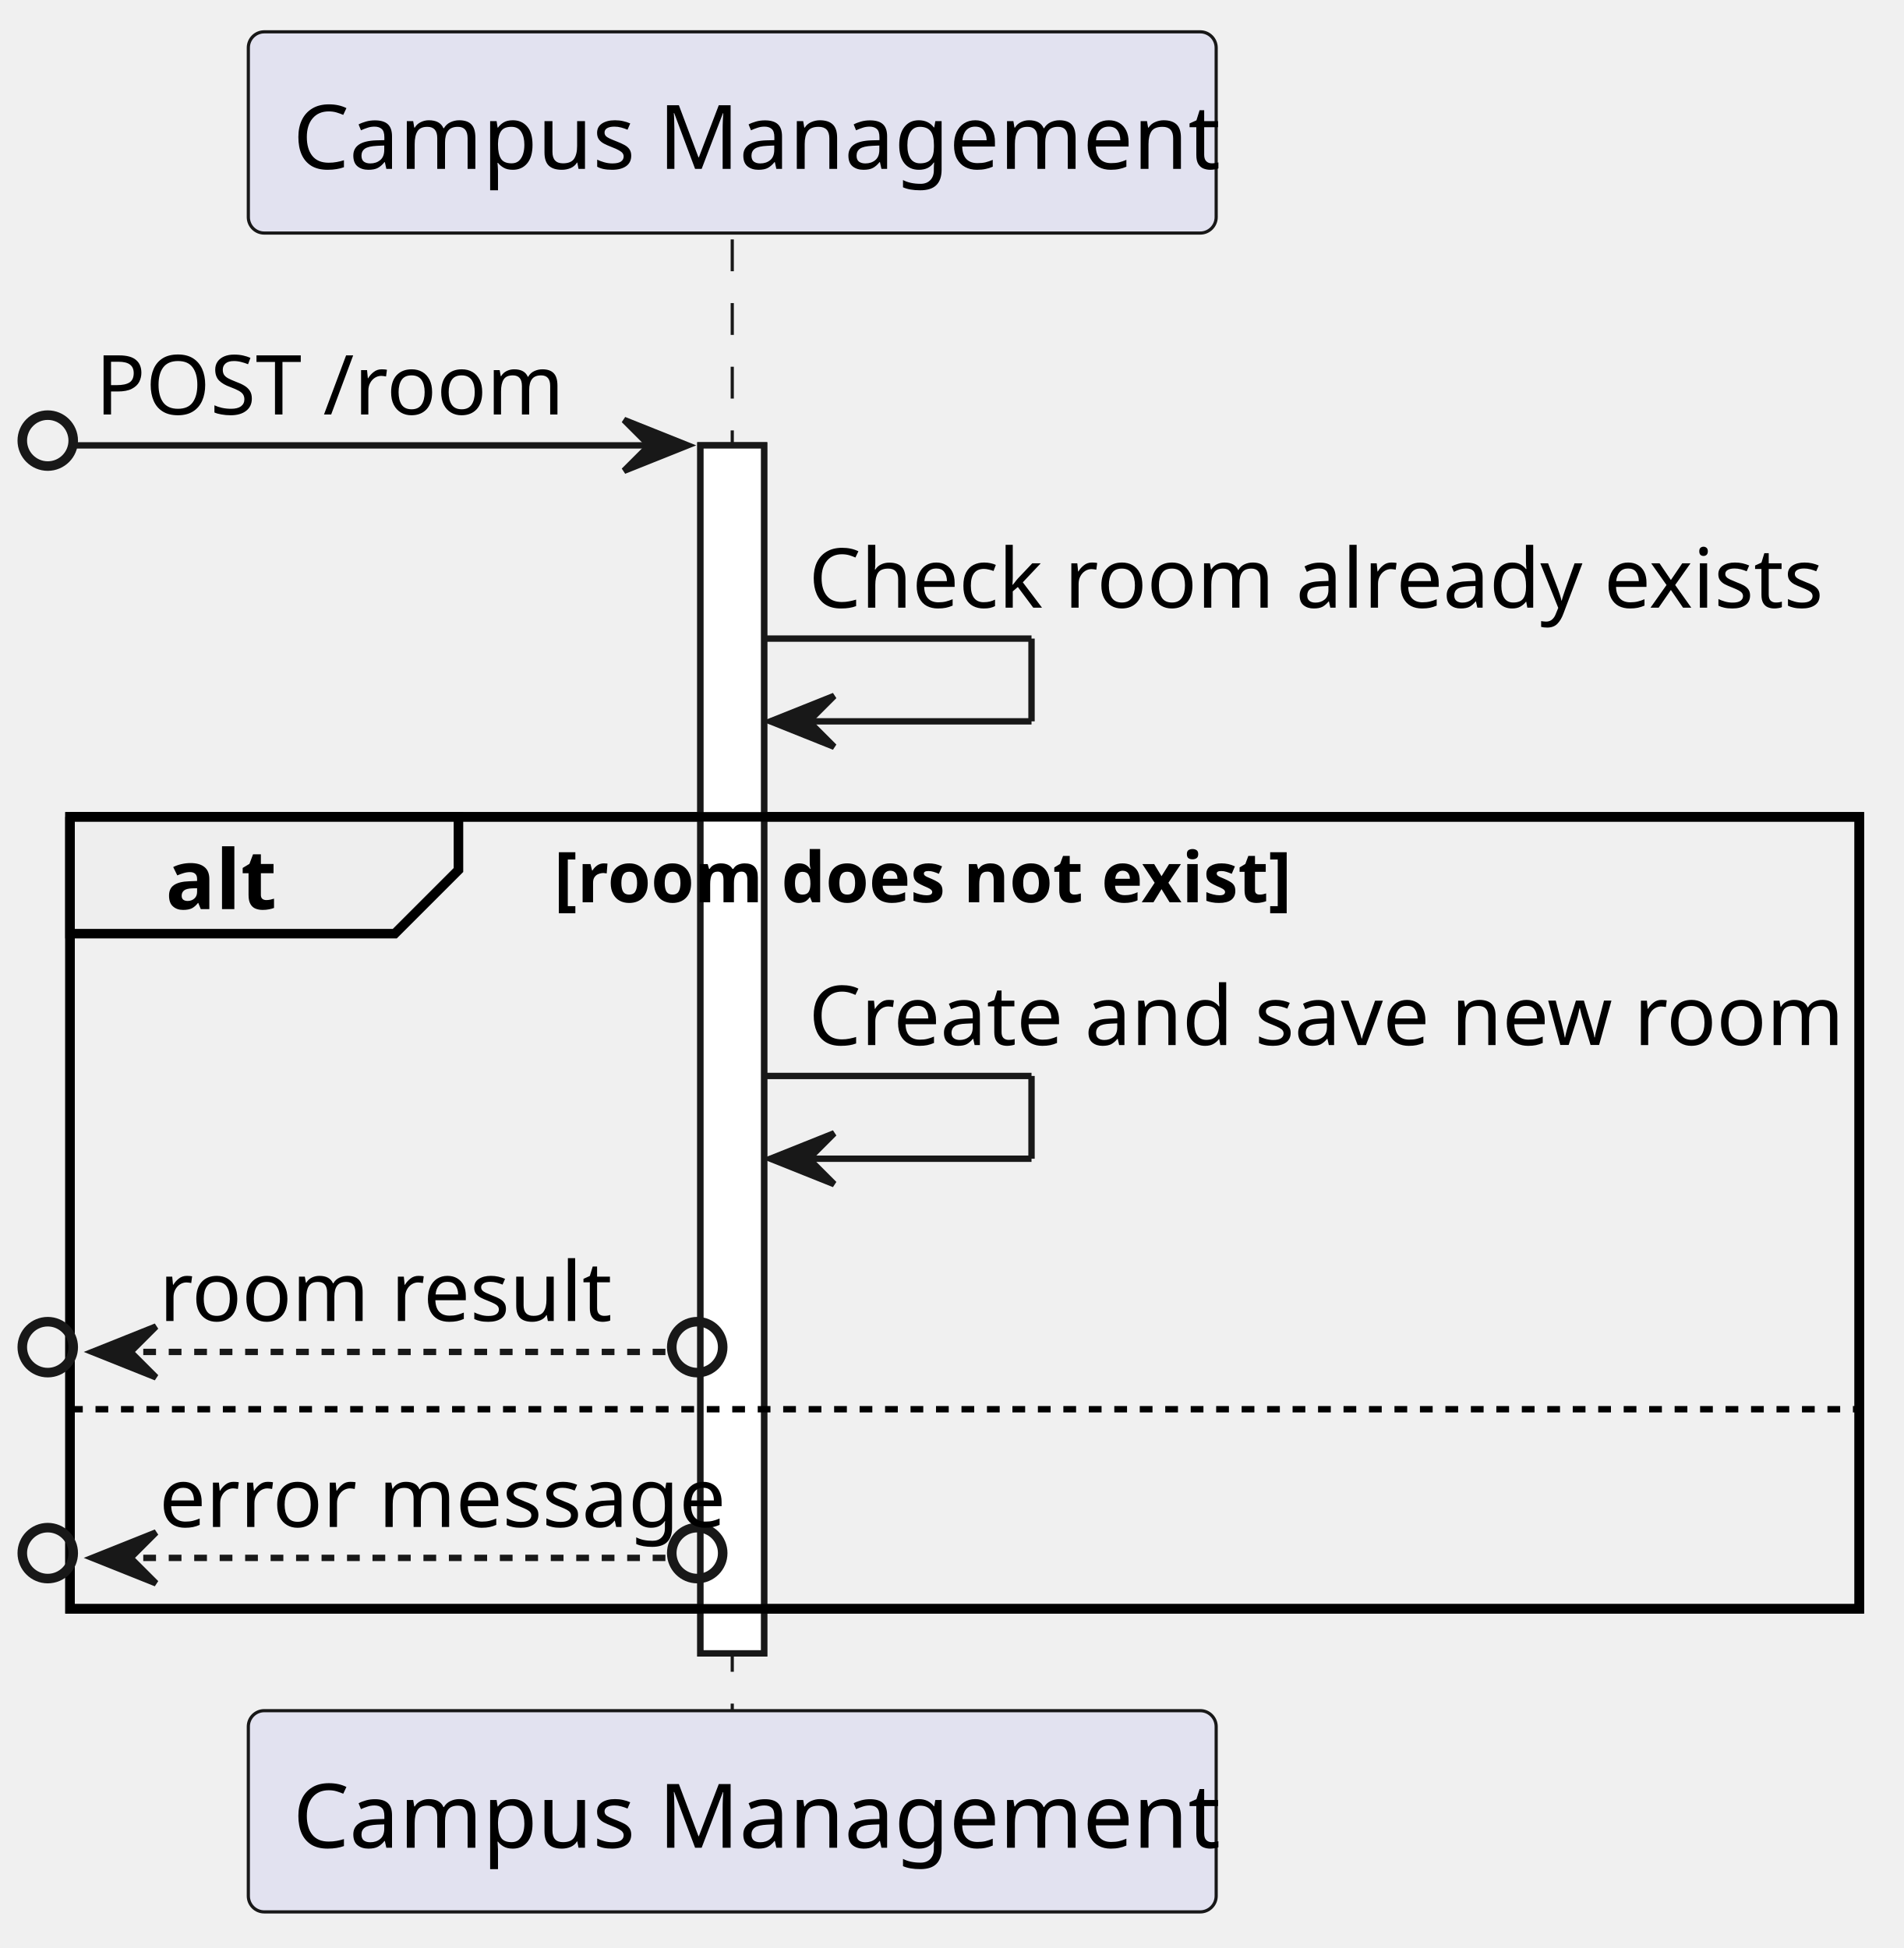
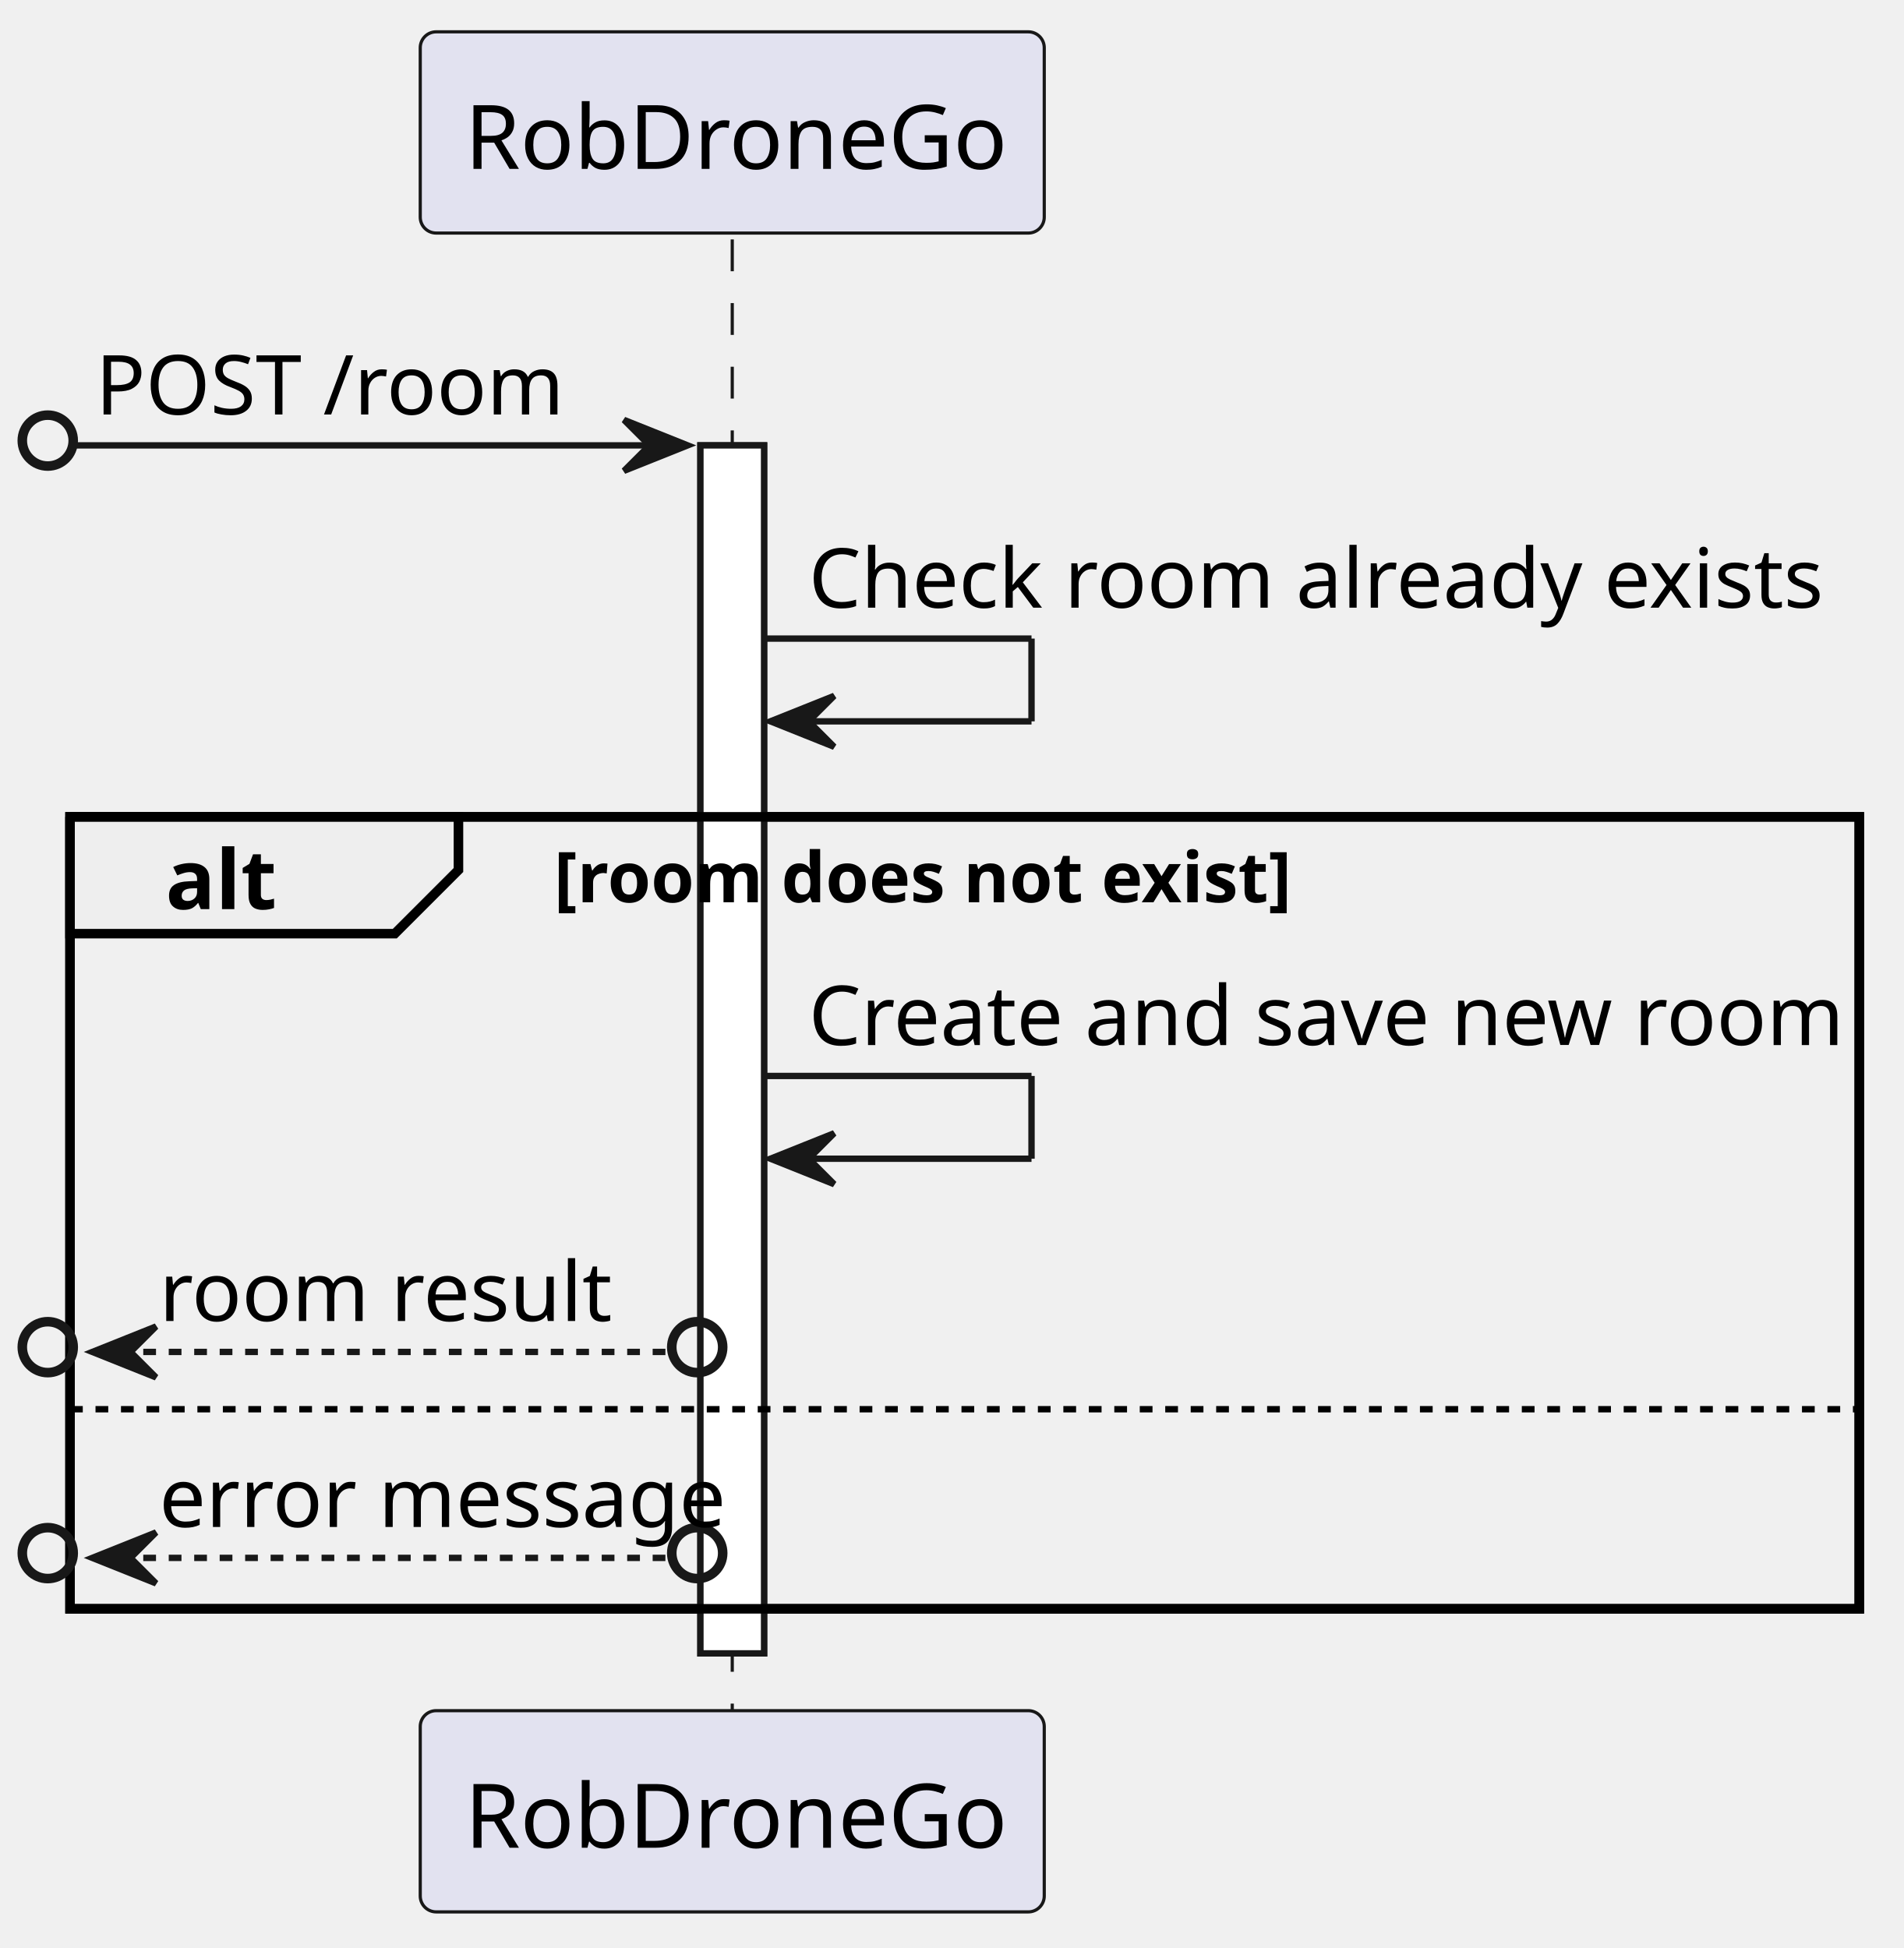
<svg xmlns="http://www.w3.org/2000/svg" contentStyleType="text/css" height="306px" preserveAspectRatio="none" style="width:299px;height:306px;background:#FFFFFF;" version="1.1" viewBox="0 0 299 306" width="299px" zoomAndPan="magnify">
  <defs />
  <g>
    <rect fill="#FFFFFF" height="189.758" style="stroke:#181818;stroke-width:1.0;" width="10" x="110" y="69.961" />
    <rect fill="none" height="124.406" style="stroke:#000000;stroke-width:1.5;" width="281" x="11" y="128.312" />
    <line style="stroke:#181818;stroke-width:0.5;stroke-dasharray:5.0,5.0;" x1="115" x2="115" y1="37.609" y2="269.719" />
-     <rect fill="#E2E2F0" height="31.609" rx="2.5" ry="2.5" style="stroke:#181818;stroke-width:0.5;" width="152" x="39" y="5" />
-     <text fill="#000000" font-family="sans-serif" font-size="14" lengthAdjust="spacing" textLength="138" x="46" y="26.533">Campus Management</text>
-     <rect fill="#E2E2F0" height="31.609" rx="2.5" ry="2.5" style="stroke:#181818;stroke-width:0.5;" width="152" x="39" y="268.719" />
-     <text fill="#000000" font-family="sans-serif" font-size="14" lengthAdjust="spacing" textLength="138" x="46" y="290.252">Campus Management</text>
+     <rect fill="#E2E2F0" height="31.609" rx="2.5" ry="2.5" style="stroke:#181818;stroke-width:0.5;" width="98" x="66" y="5" />
+     <text fill="#000000" font-family="sans-serif" font-size="14" lengthAdjust="spacing" textLength="84" x="73" y="26.533">RobDroneGo</text>
+     <rect fill="#E2E2F0" height="31.609" rx="2.5" ry="2.5" style="stroke:#181818;stroke-width:0.5;" width="98" x="66" y="268.719" />
+     <text fill="#000000" font-family="sans-serif" font-size="14" lengthAdjust="spacing" textLength="84" x="73" y="290.252">RobDroneGo</text>
    <rect fill="#FFFFFF" height="189.758" style="stroke:#181818;stroke-width:1.0;" width="10" x="110" y="69.961" />
    <ellipse cx="7.5" cy="69.211" fill="none" rx="4" ry="4" style="stroke:#181818;stroke-width:1.5;" />
    <polygon fill="#181818" points="98,65.961,108,69.961,98,73.961,102,69.961" style="stroke:#181818;stroke-width:1.0;" />
    <line style="stroke:#181818;stroke-width:1.0;" x1="12" x2="104" y1="69.961" y2="69.961" />
    <text fill="#000000" font-family="sans-serif" font-size="13" lengthAdjust="spacing" textLength="72" x="15" y="65.105">POST /room</text>
    <line style="stroke:#181818;stroke-width:1.0;" x1="120" x2="162" y1="100.312" y2="100.312" />
    <line style="stroke:#181818;stroke-width:1.0;" x1="162" x2="162" y1="100.312" y2="113.312" />
    <line style="stroke:#181818;stroke-width:1.0;" x1="121" x2="162" y1="113.312" y2="113.312" />
    <polygon fill="#181818" points="131,109.312,121,113.312,131,117.312,127,113.312" style="stroke:#181818;stroke-width:1.0;" />
    <text fill="#000000" font-family="sans-serif" font-size="13" lengthAdjust="spacing" textLength="155" x="127" y="95.456">Check room already exists</text>
    <path d="M11,128.312 L72,128.312 L72,136.664 L62,146.664 L11,146.664 L11,128.312 " fill="#EEEEEE" style="stroke:#000000;stroke-width:1.5;" />
    <rect fill="none" height="124.406" style="stroke:#000000;stroke-width:1.5;" width="281" x="11" y="128.312" />
    <text fill="#000000" font-family="sans-serif" font-size="13" font-weight="bold" lengthAdjust="spacing" textLength="16" x="26" y="142.808">alt</text>
    <text fill="#000000" font-family="sans-serif" font-size="11" font-weight="bold" lengthAdjust="spacing" textLength="120" x="87" y="141.731">[room does not exist]</text>
    <line style="stroke:#181818;stroke-width:1.0;" x1="120" x2="162" y1="169.016" y2="169.016" />
    <line style="stroke:#181818;stroke-width:1.0;" x1="162" x2="162" y1="169.016" y2="182.016" />
    <line style="stroke:#181818;stroke-width:1.0;" x1="121" x2="162" y1="182.016" y2="182.016" />
    <polygon fill="#181818" points="131,178.016,121,182.016,131,186.016,127,182.016" style="stroke:#181818;stroke-width:1.0;" />
    <text fill="#000000" font-family="sans-serif" font-size="13" lengthAdjust="spacing" textLength="153" x="127" y="164.159">Create and save new room</text>
    <ellipse cx="7.5" cy="211.617" fill="none" rx="4" ry="4" style="stroke:#181818;stroke-width:1.5;" />
    <polygon fill="#181818" points="24.5,208.367,14.5,212.367,24.5,216.367,20.5,212.367" style="stroke:#181818;stroke-width:1.0;" />
    <ellipse cx="109.5" cy="211.617" fill="none" rx="4" ry="4" style="stroke:#181818;stroke-width:1.5;" />
    <line style="stroke:#181818;stroke-width:1.0;stroke-dasharray:2.0,2.0;" x1="22.5" x2="105" y1="212.367" y2="212.367" />
    <text fill="#000000" font-family="sans-serif" font-size="13" lengthAdjust="spacing" textLength="65" x="25" y="207.511">room result</text>
    <line style="stroke:#000000;stroke-width:1.0;stroke-dasharray:2.0,2.0;" x1="11" x2="292" y1="221.367" y2="221.367" />
    <ellipse cx="7.5" cy="243.969" fill="none" rx="4" ry="4" style="stroke:#181818;stroke-width:1.5;" />
    <polygon fill="#181818" points="24.5,240.719,14.5,244.719,24.5,248.719,20.5,244.719" style="stroke:#181818;stroke-width:1.0;" />
    <ellipse cx="109.5" cy="243.969" fill="none" rx="4" ry="4" style="stroke:#181818;stroke-width:1.5;" />
    <line style="stroke:#181818;stroke-width:1.0;stroke-dasharray:2.0,2.0;" x1="22.5" x2="105" y1="244.719" y2="244.719" />
    <text fill="#000000" font-family="sans-serif" font-size="13" lengthAdjust="spacing" textLength="83" x="25" y="239.862">error message</text>
  </g>
</svg>
